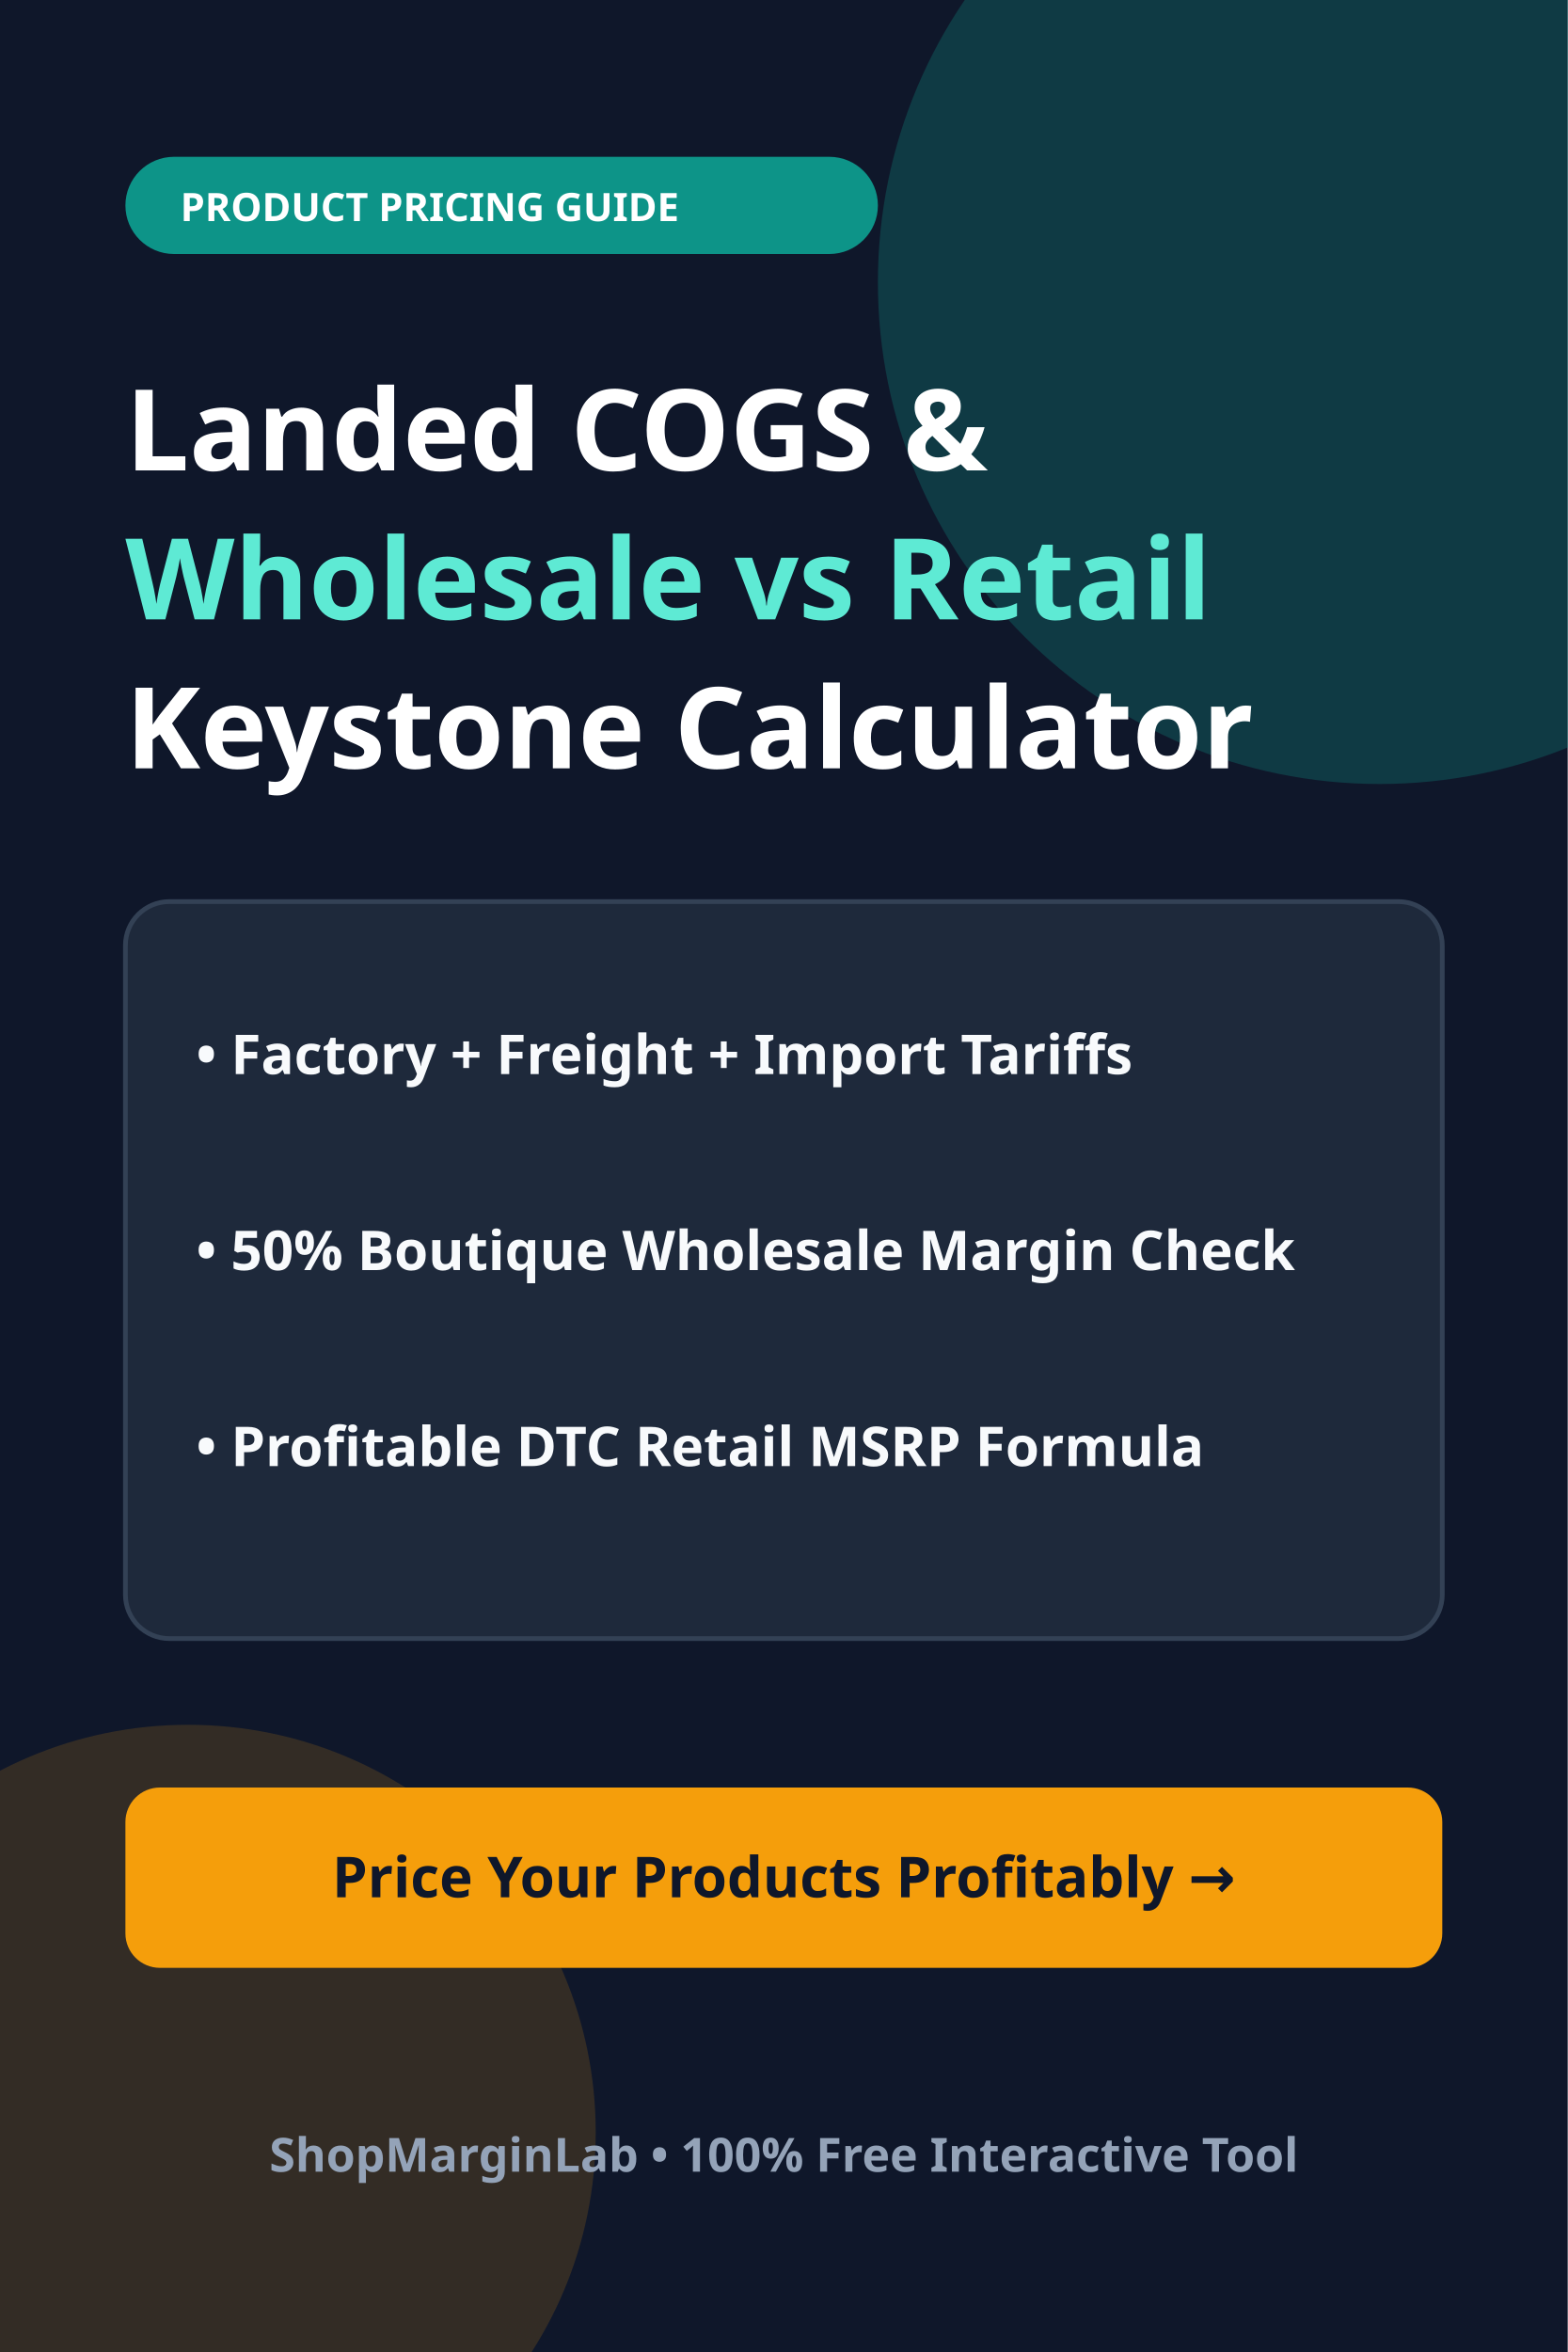
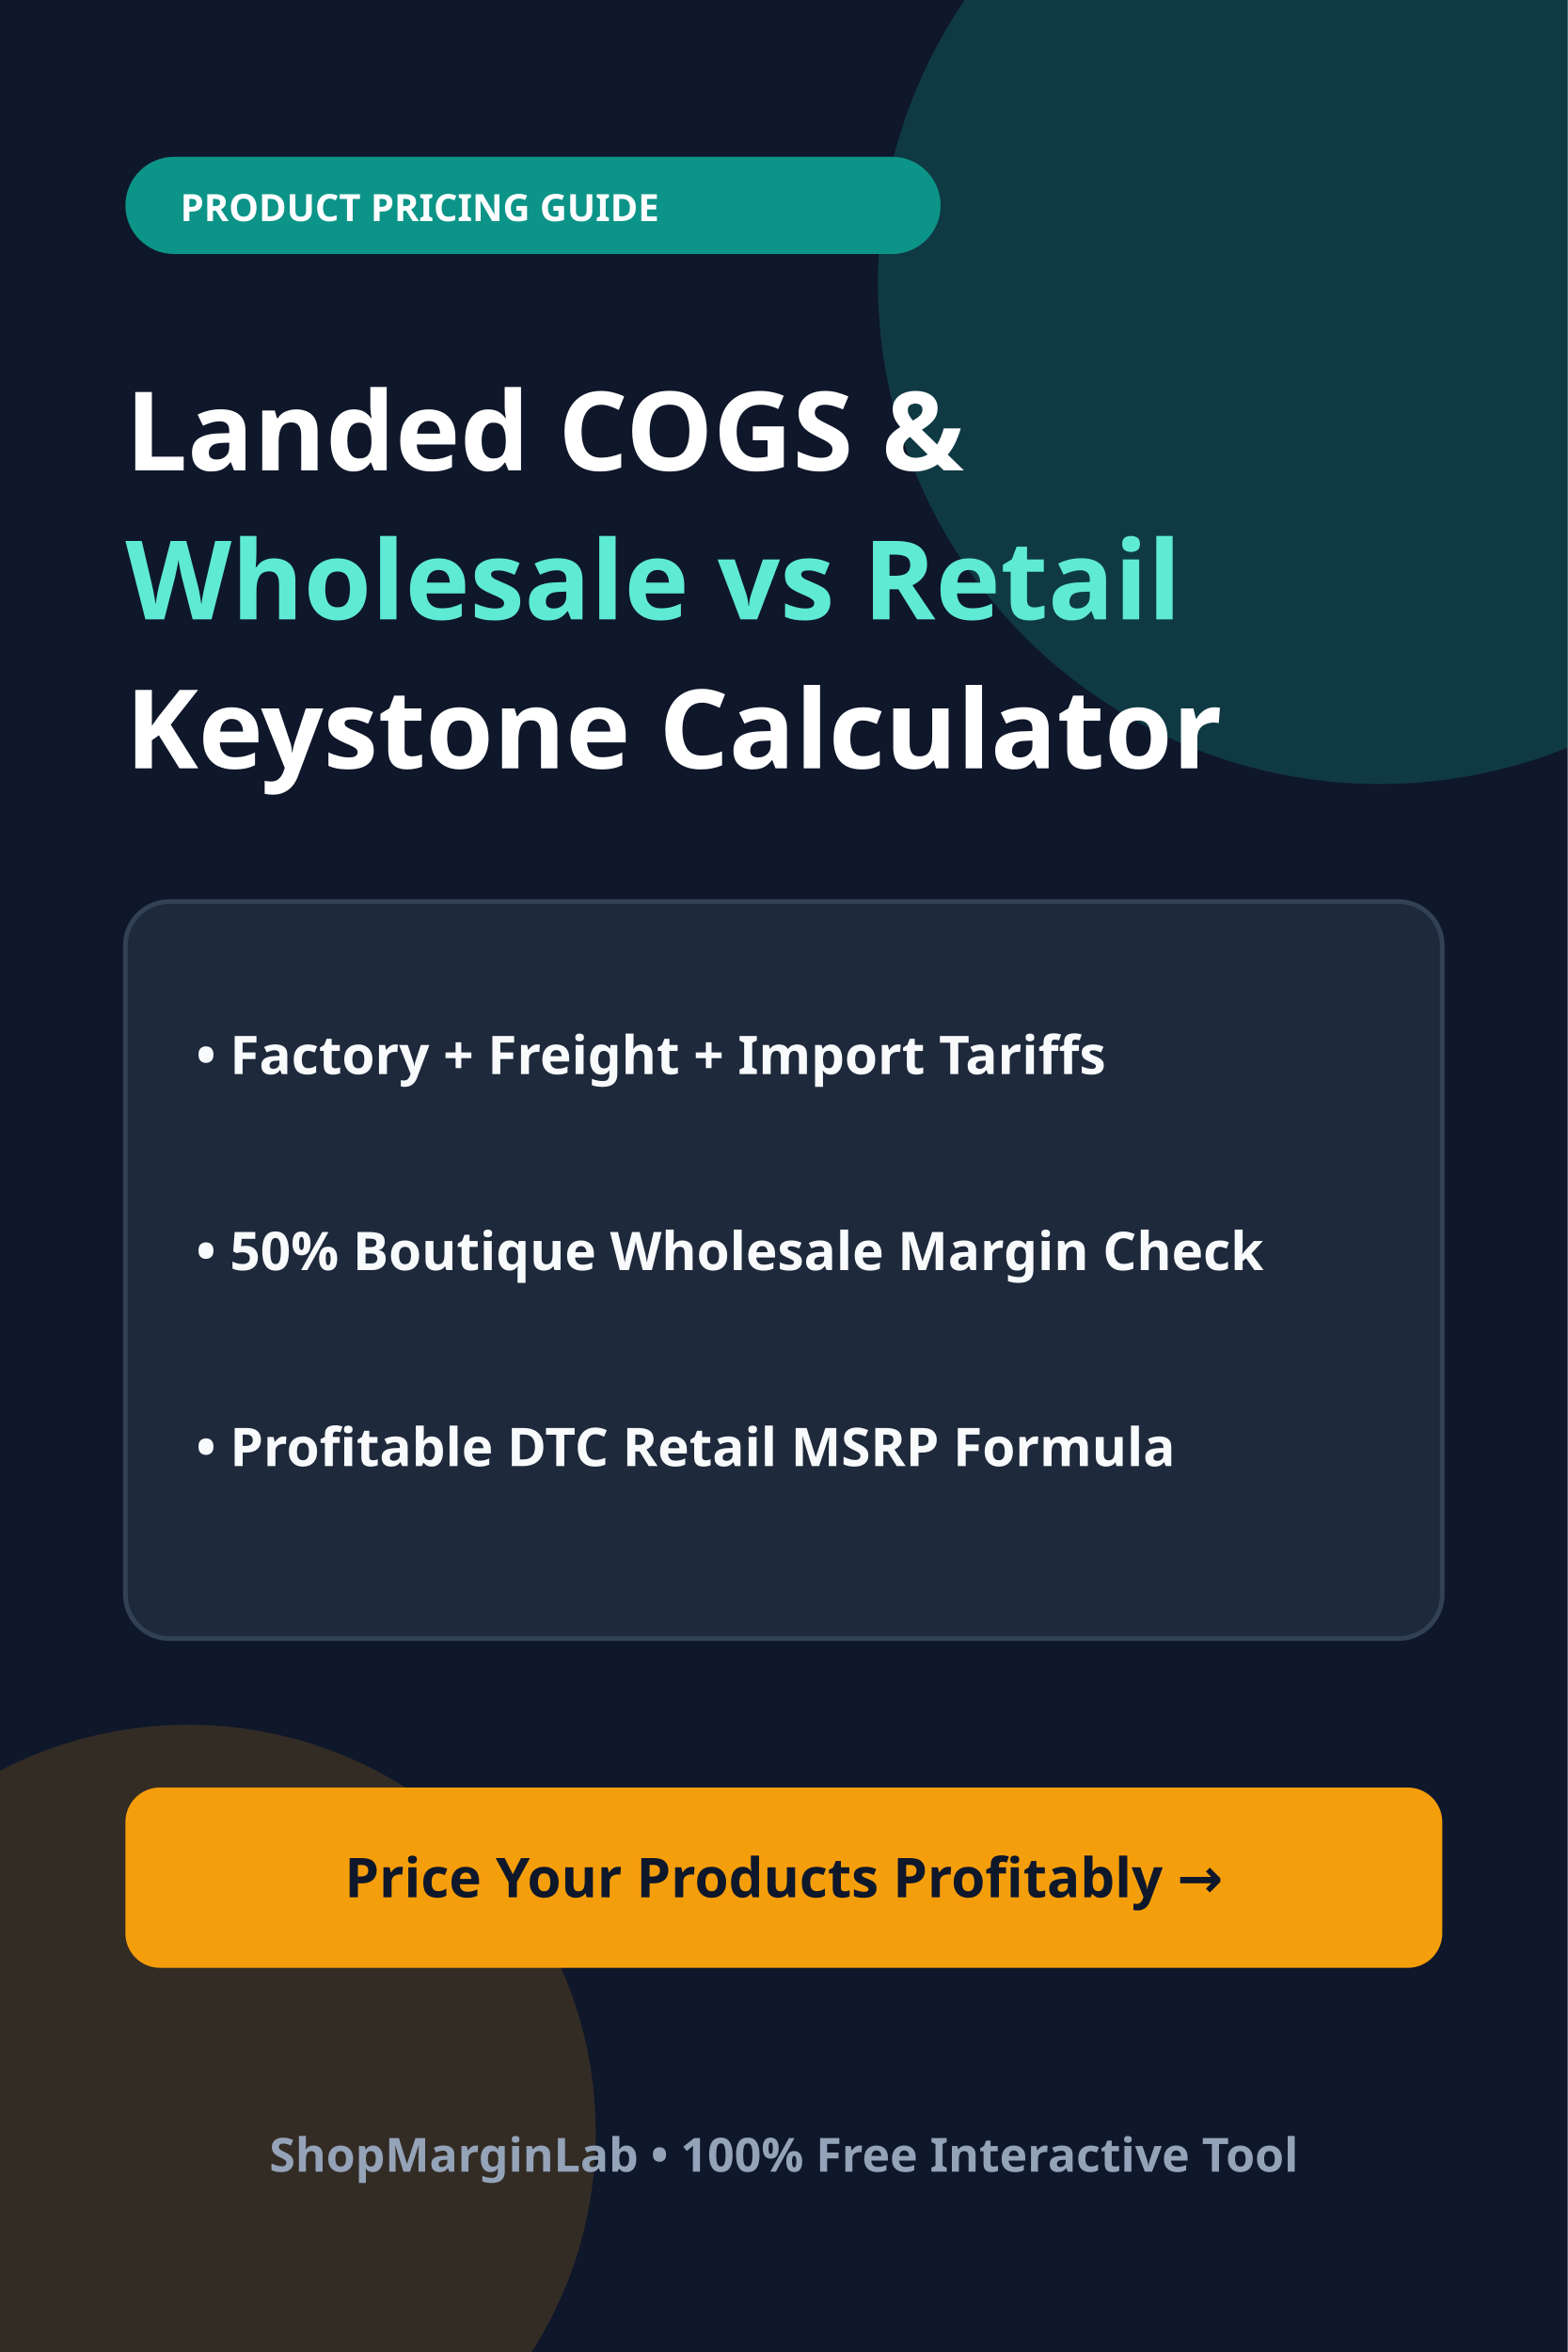
<svg xmlns="http://www.w3.org/2000/svg" width="1000" height="1500" viewBox="0 0 1000 1500">
  <rect width="1000" height="1500" fill="#0f172a" />
  <circle cx="880" cy="180" r="320" fill="#0d9488" opacity="0.28" />
  <circle cx="120" cy="1360" r="260" fill="#f59e0b" opacity="0.16" />
-   <rect x="80" y="100" width="480" height="62" rx="31" fill="#0d9488" />
-   <text x="115" y="141" font-family="system-ui, sans-serif" font-size="25" font-weight="800" fill="#ffffff">PRODUCT PRICING GUIDE</text>
-   <text x="80" y="300" font-family="system-ui, sans-serif" font-size="72" font-weight="800" fill="#ffffff">Landed COGS &amp;</text>
-   <text x="80" y="395" font-family="system-ui, sans-serif" font-size="72" font-weight="800" fill="#5eead4">Wholesale vs Retail</text>
-   <text x="80" y="490" font-family="system-ui, sans-serif" font-size="72" font-weight="800" fill="#ffffff">Keystone Calculator</text>
+   <rect x="80" y="100" width="520" height="62" rx="31" fill="#0d9488" />
+   <text x="115" y="141" font-family="system-ui, sans-serif" font-size="24" font-weight="800" fill="#ffffff">PRODUCT PRICING GUIDE</text>
+   <text x="80" y="300" font-family="system-ui, sans-serif" font-size="70" font-weight="800" fill="#ffffff">Landed COGS &amp;</text>
+   <text x="80" y="395" font-family="system-ui, sans-serif" font-size="70" font-weight="800" fill="#5eead4">Wholesale vs Retail</text>
+   <text x="80" y="490" font-family="system-ui, sans-serif" font-size="70" font-weight="800" fill="#ffffff">Keystone Calculator</text>
  <rect x="80" y="575" width="840" height="470" rx="28" fill="#1e293b" stroke="#334155" stroke-width="3" />
-   <text x="125" y="685" font-family="system-ui, sans-serif" font-size="35" font-weight="600" fill="#f8fafc">• Factory + Freight + Import Tariffs</text>
-   <text x="125" y="810" font-family="system-ui, sans-serif" font-size="35" font-weight="600" fill="#f8fafc">• 50% Boutique Wholesale Margin Check</text>
-   <text x="125" y="935" font-family="system-ui, sans-serif" font-size="35" font-weight="600" fill="#f8fafc">• Profitable DTC Retail MSRP Formula</text>
+   <text x="125" y="685" font-family="system-ui, sans-serif" font-size="34" font-weight="600" fill="#f8fafc">• Factory + Freight + Import Tariffs</text>
+   <text x="125" y="810" font-family="system-ui, sans-serif" font-size="34" font-weight="600" fill="#f8fafc">• 50% Boutique Wholesale Margin Check</text>
+   <text x="125" y="935" font-family="system-ui, sans-serif" font-size="34" font-weight="600" fill="#f8fafc">• Profitable DTC Retail MSRP Formula</text>
  <rect x="80" y="1140" width="840" height="115" rx="22" fill="#f59e0b" />
-   <text x="500" y="1210" text-anchor="middle" font-family="system-ui, sans-serif" font-size="36" font-weight="800" fill="#0f172a">Price Your Products Profitably →</text>
+   <text x="500" y="1210" text-anchor="middle" font-family="system-ui, sans-serif" font-size="35" font-weight="800" fill="#0f172a">Price Your Products Profitably →</text>
  <text x="500" y="1385" text-anchor="middle" font-family="system-ui, sans-serif" font-size="30" font-weight="700" fill="#94a3b8">ShopMarginLab • 100% Free Interactive Tool</text>
</svg>
